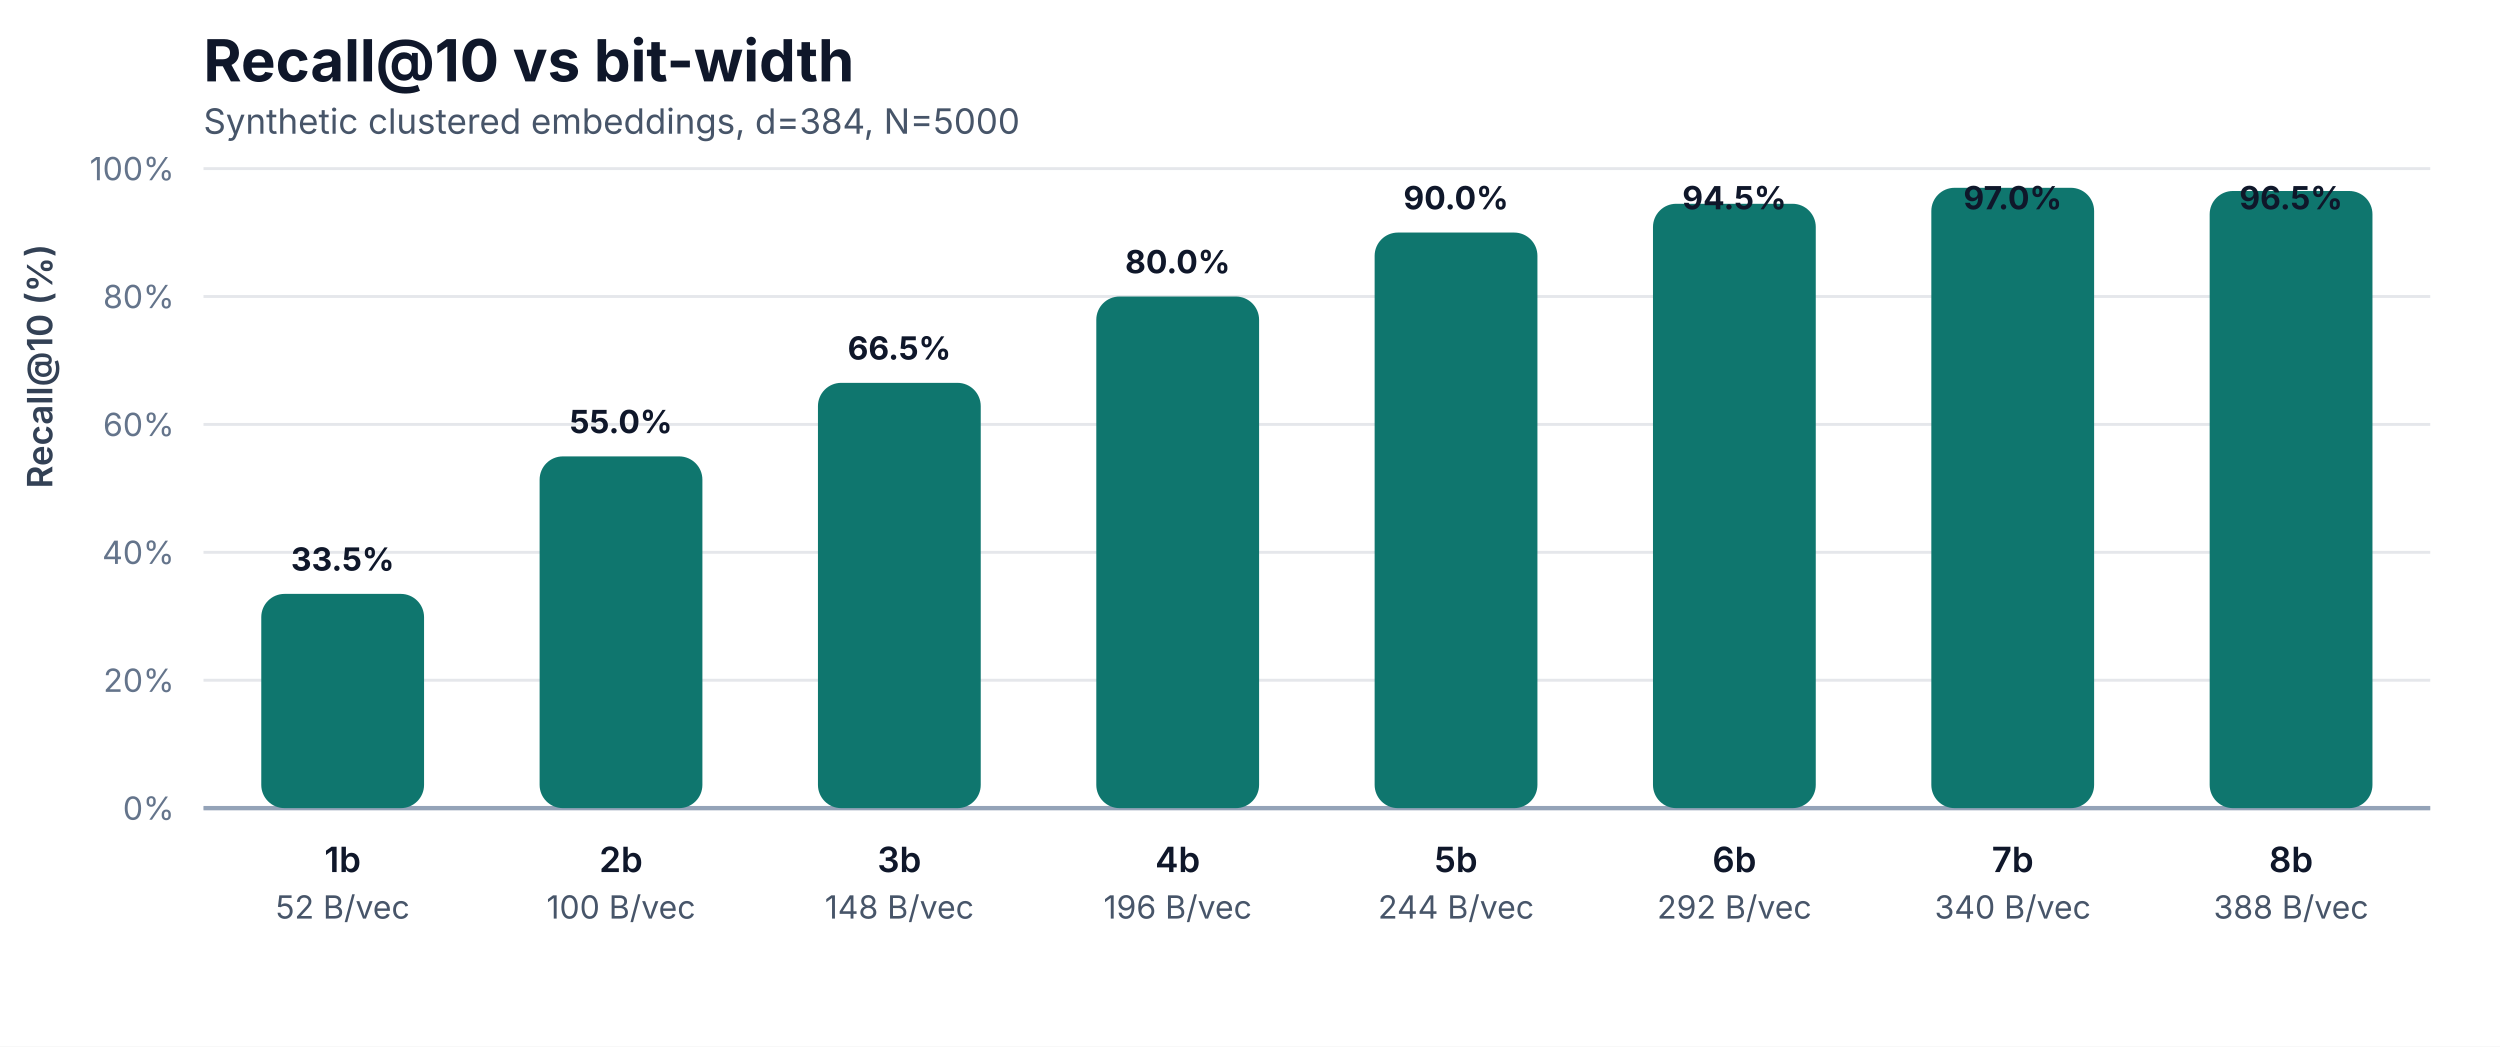
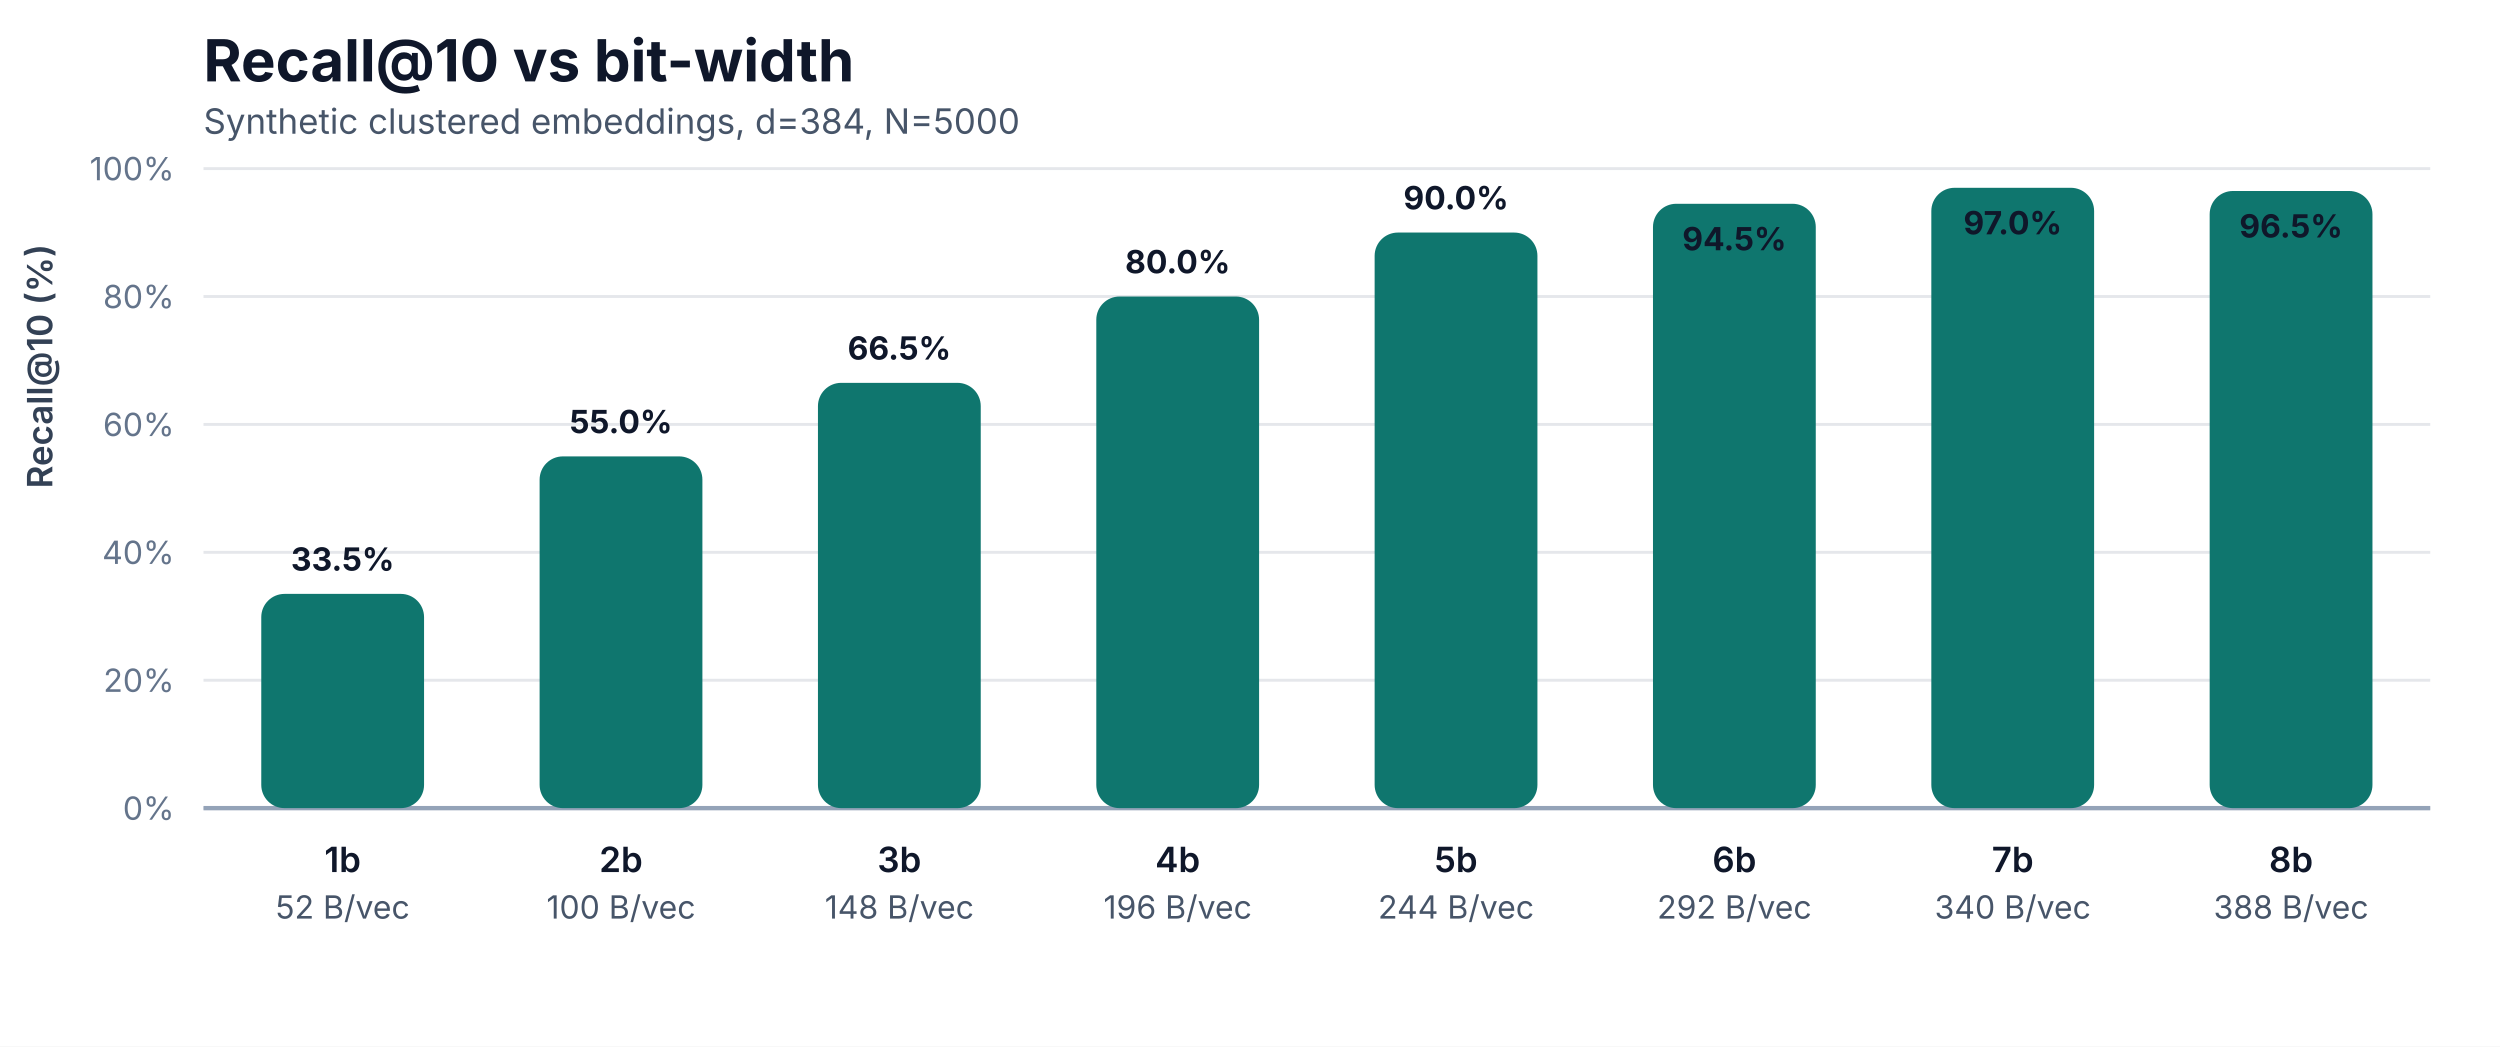
<svg xmlns="http://www.w3.org/2000/svg" width="860" height="360" viewBox="0 0 860 360" role="img" aria-label="Recall@10 vs bit-width">
  <style>
    .title { font: 700 20px -apple-system, BlinkMacSystemFont, "Segoe UI", sans-serif; fill: #0f172a; }
    .subtitle { font: 400 12px -apple-system, BlinkMacSystemFont, "Segoe UI", sans-serif; fill: #475569; }
    .label { font: 600 12px -apple-system, BlinkMacSystemFont, "Segoe UI", sans-serif; fill: #0f172a; }
    .secondary { font: 400 11px -apple-system, BlinkMacSystemFont, "Segoe UI", sans-serif; fill: #475569; }
    .tick { font: 400 11px -apple-system, BlinkMacSystemFont, "Segoe UI", sans-serif; fill: #64748b; }
    .value { font: 700 11px -apple-system, BlinkMacSystemFont, "Segoe UI", sans-serif; fill: #0f172a; }
    .axis { font: 600 12px -apple-system, BlinkMacSystemFont, "Segoe UI", sans-serif; fill: #334155; }
  </style>
  <rect width="100%" height="100%" fill="#ffffff" />
  <text x="70" y="28" class="title">Recall@10 vs bit-width</text>
  <text x="70" y="46" class="subtitle">Synthetic clustered embeddings, d=384, N=5000</text>
  <text x="18" y="168" transform="rotate(-90, 18, 168)" class="axis">Recall@10 (%)</text>
  <line x1="70" y1="278" x2="836" y2="278" stroke="#e5e7eb" stroke-width="1" />
  <text x="60" y="282" text-anchor="end" class="tick">0%</text>
  <line x1="70" y1="234" x2="836" y2="234" stroke="#e5e7eb" stroke-width="1" />
  <text x="60" y="238" text-anchor="end" class="tick">20%</text>
  <line x1="70" y1="190" x2="836" y2="190" stroke="#e5e7eb" stroke-width="1" />
  <text x="60" y="194" text-anchor="end" class="tick">40%</text>
  <line x1="70" y1="146" x2="836" y2="146" stroke="#e5e7eb" stroke-width="1" />
  <text x="60" y="150" text-anchor="end" class="tick">60%</text>
  <line x1="70" y1="102" x2="836" y2="102" stroke="#e5e7eb" stroke-width="1" />
  <text x="60" y="106" text-anchor="end" class="tick">80%</text>
  <line x1="70" y1="58" x2="836" y2="58" stroke="#e5e7eb" stroke-width="1" />
  <text x="60" y="62" text-anchor="end" class="tick">100%</text>
  <line x1="70" y1="278" x2="836" y2="278" stroke="#94a3b8" stroke-width="1.5" />
  <rect x="89.875" y="204.3" width="56" height="73.7" rx="8" fill="#0f766e" stroke="none" stroke-width="0" />
  <text x="117.875" y="196.3" text-anchor="middle" class="value" fill="#0f172a">33.5%</text>
  <text x="117.875" y="300" text-anchor="middle" class="label" fill="#0f172a">1b</text>
  <text x="117.875" y="316" text-anchor="middle" class="secondary" fill="#475569">52 B/vec</text>
  <rect x="185.625" y="157" width="56" height="121" rx="8" fill="#0f766e" stroke="none" stroke-width="0" />
  <text x="213.625" y="149" text-anchor="middle" class="value" fill="#0f172a">55.0%</text>
  <text x="213.625" y="300" text-anchor="middle" class="label" fill="#0f172a">2b</text>
  <text x="213.625" y="316" text-anchor="middle" class="secondary" fill="#475569">100 B/vec</text>
  <rect x="281.375" y="131.7" width="56" height="146.3" rx="8" fill="#0f766e" stroke="none" stroke-width="0" />
  <text x="309.375" y="123.7" text-anchor="middle" class="value" fill="#0f172a">66.5%</text>
  <text x="309.375" y="300" text-anchor="middle" class="label" fill="#0f172a">3b</text>
  <text x="309.375" y="316" text-anchor="middle" class="secondary" fill="#475569">148 B/vec</text>
  <rect x="377.125" y="102" width="56" height="176" rx="8" fill="#0f766e" stroke="none" stroke-width="0" />
  <text x="405.125" y="94" text-anchor="middle" class="value" fill="#0f172a">80.0%</text>
  <text x="405.125" y="300" text-anchor="middle" class="label" fill="#0f172a">4b</text>
  <text x="405.125" y="316" text-anchor="middle" class="secondary" fill="#475569">196 B/vec</text>
  <rect x="472.875" y="80" width="56" height="198" rx="8" fill="#0f766e" stroke="none" stroke-width="0" />
  <text x="500.875" y="72" text-anchor="middle" class="value" fill="#0f172a">90.0%</text>
  <text x="500.875" y="300" text-anchor="middle" class="label" fill="#0f172a">5b</text>
  <text x="500.875" y="316" text-anchor="middle" class="secondary" fill="#475569">244 B/vec</text>
  <rect x="568.625" y="70.1" width="56" height="207.9" rx="8" fill="#0f766e" stroke="none" stroke-width="0" />
-   <text x="596.625" y="72" text-anchor="middle" class="value" fill="#0f172a">94.5%</text>
+   <text x="596.625" y="86.1" text-anchor="middle" class="value" fill="#ffffff">94.5%</text>
  <text x="596.625" y="300" text-anchor="middle" class="label" fill="#0f172a">6b</text>
  <text x="596.625" y="316" text-anchor="middle" class="secondary" fill="#475569">292 B/vec</text>
  <rect x="664.375" y="64.6" width="56" height="213.4" rx="8" fill="#0f766e" stroke="none" stroke-width="0" />
-   <text x="692.375" y="72" text-anchor="middle" class="value" fill="#0f172a">97.0%</text>
+   <text x="692.375" y="80.6" text-anchor="middle" class="value" fill="#ffffff">97.0%</text>
  <text x="692.375" y="300" text-anchor="middle" class="label" fill="#0f172a">7b</text>
  <text x="692.375" y="316" text-anchor="middle" class="secondary" fill="#475569">340 B/vec</text>
  <rect x="760.125" y="65.7" width="56" height="212.3" rx="8" fill="#0f766e" stroke="none" stroke-width="0" />
-   <text x="788.125" y="72" text-anchor="middle" class="value" fill="#0f172a">96.5%</text>
+   <text x="788.125" y="81.7" text-anchor="middle" class="value" fill="#ffffff">96.5%</text>
  <text x="788.125" y="300" text-anchor="middle" class="label" fill="#0f172a">8b</text>
  <text x="788.125" y="316" text-anchor="middle" class="secondary" fill="#475569">388 B/vec</text>
</svg>
